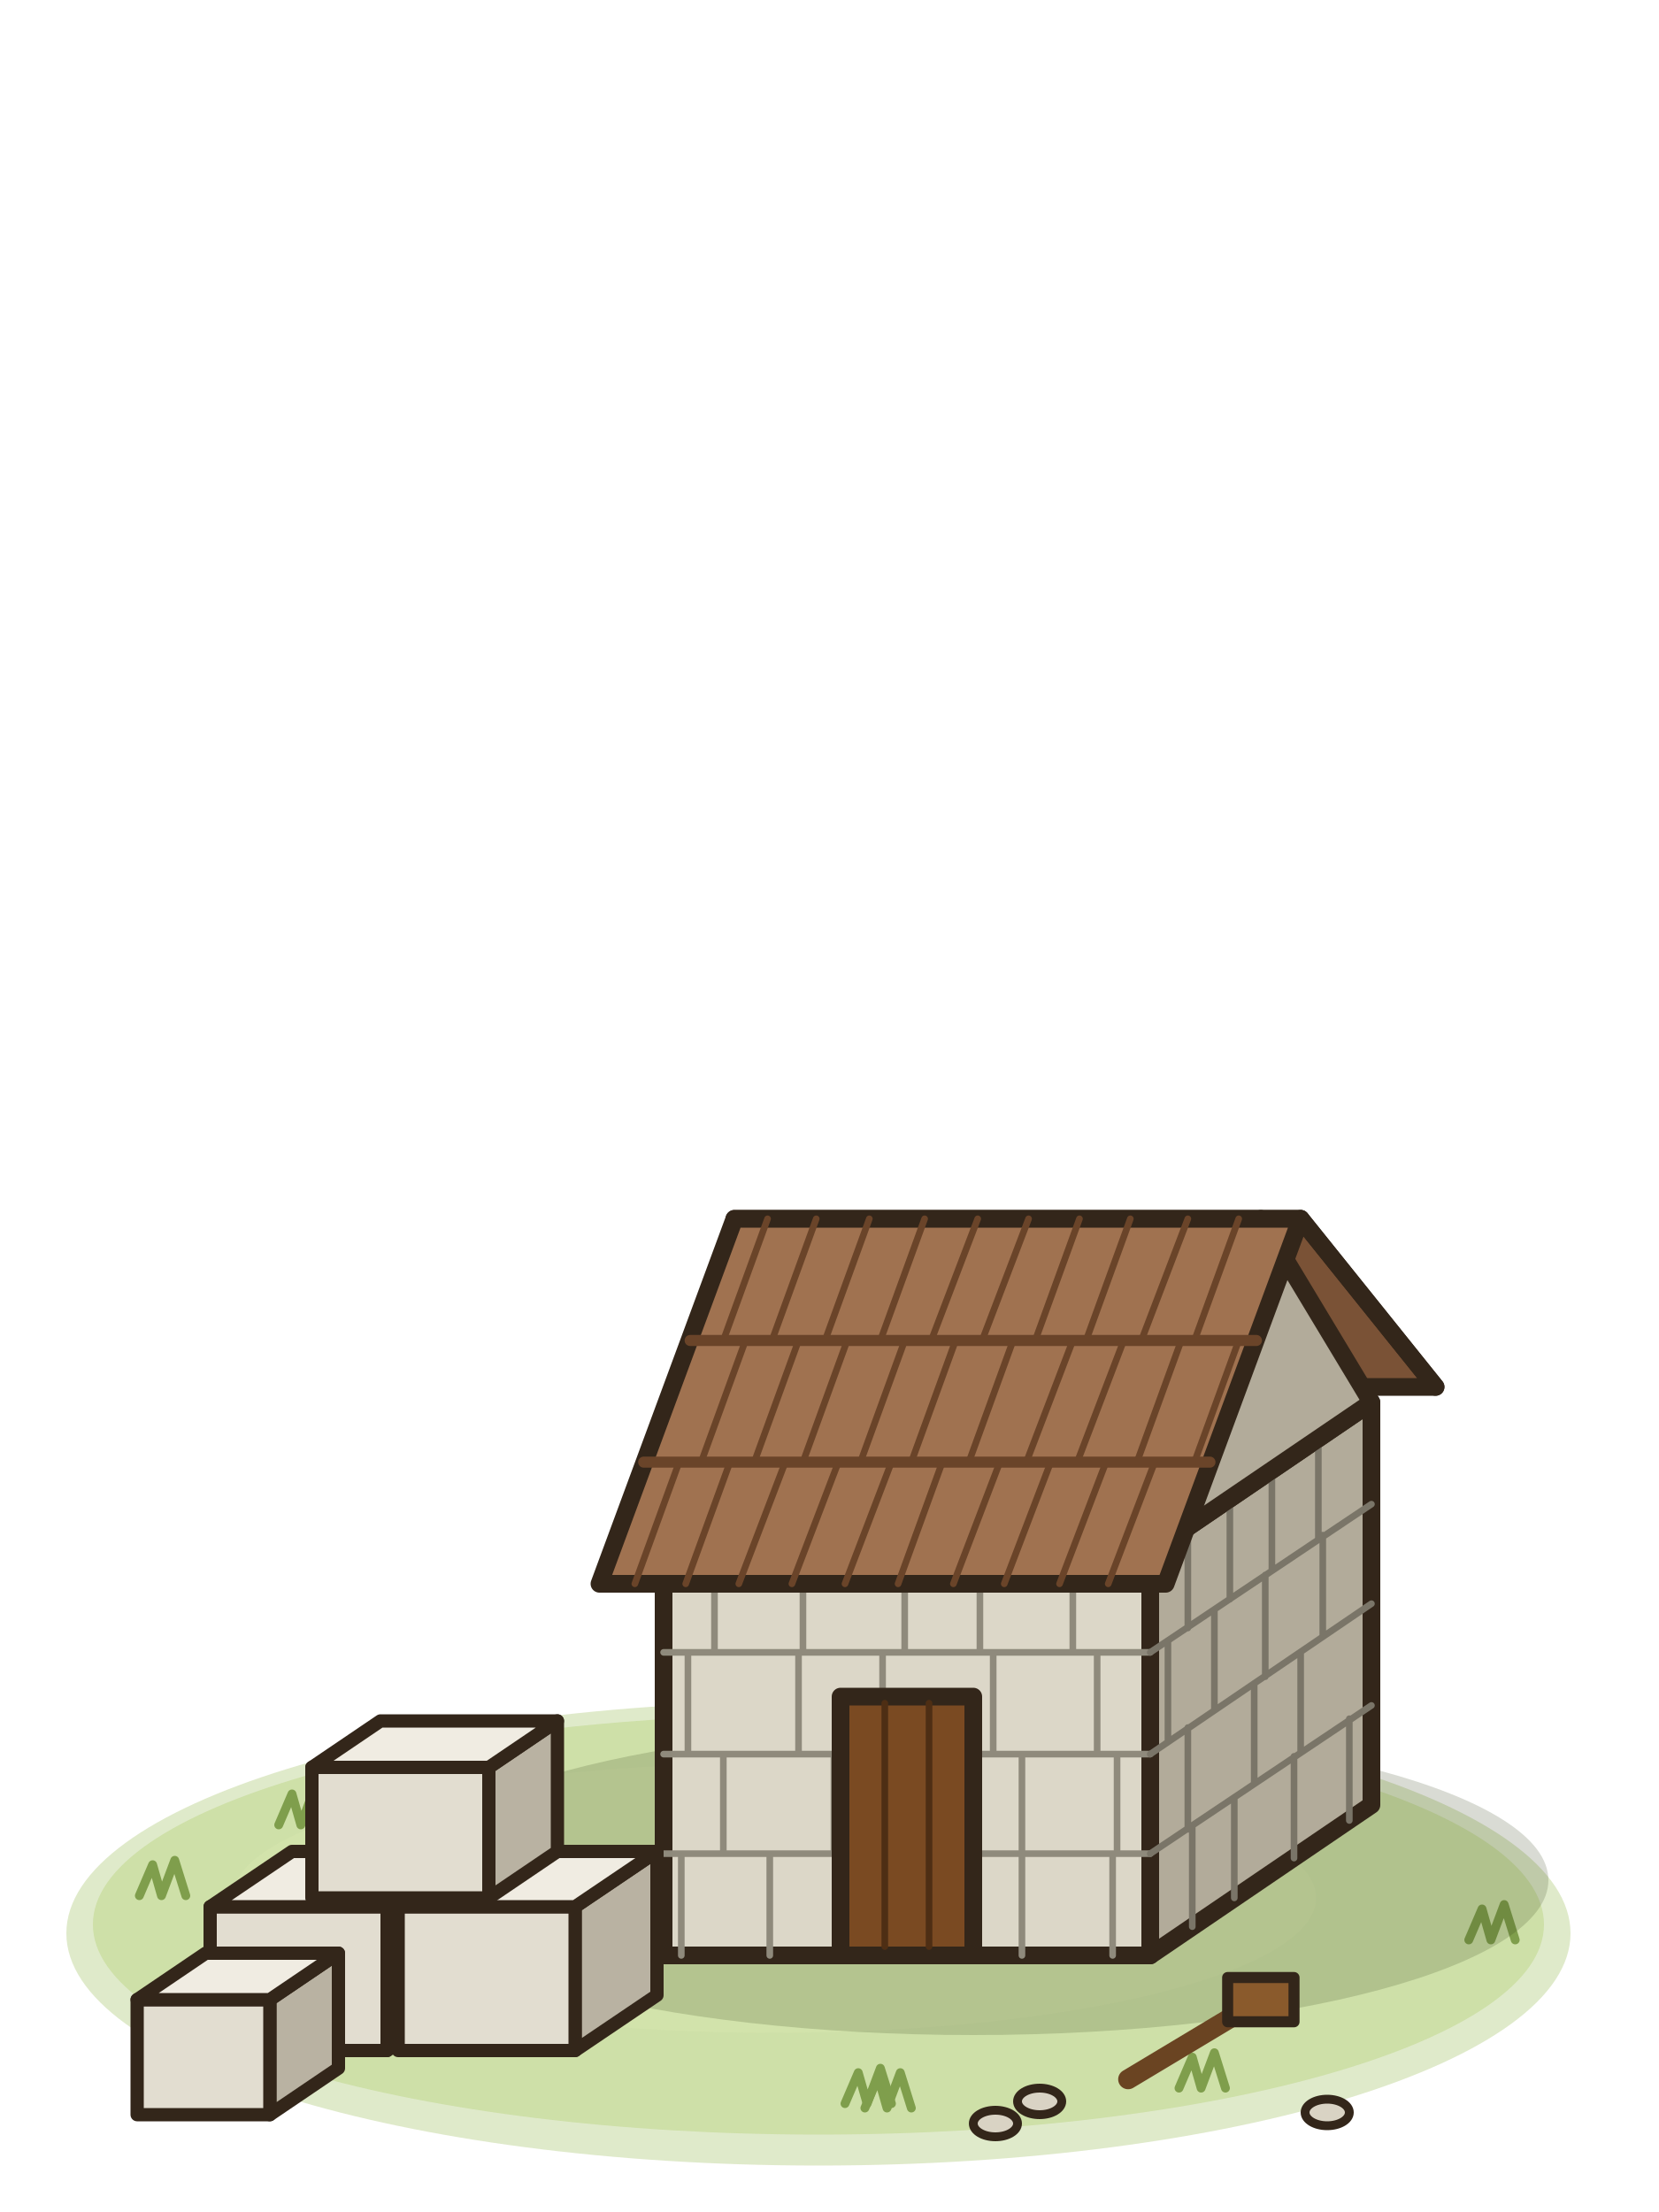
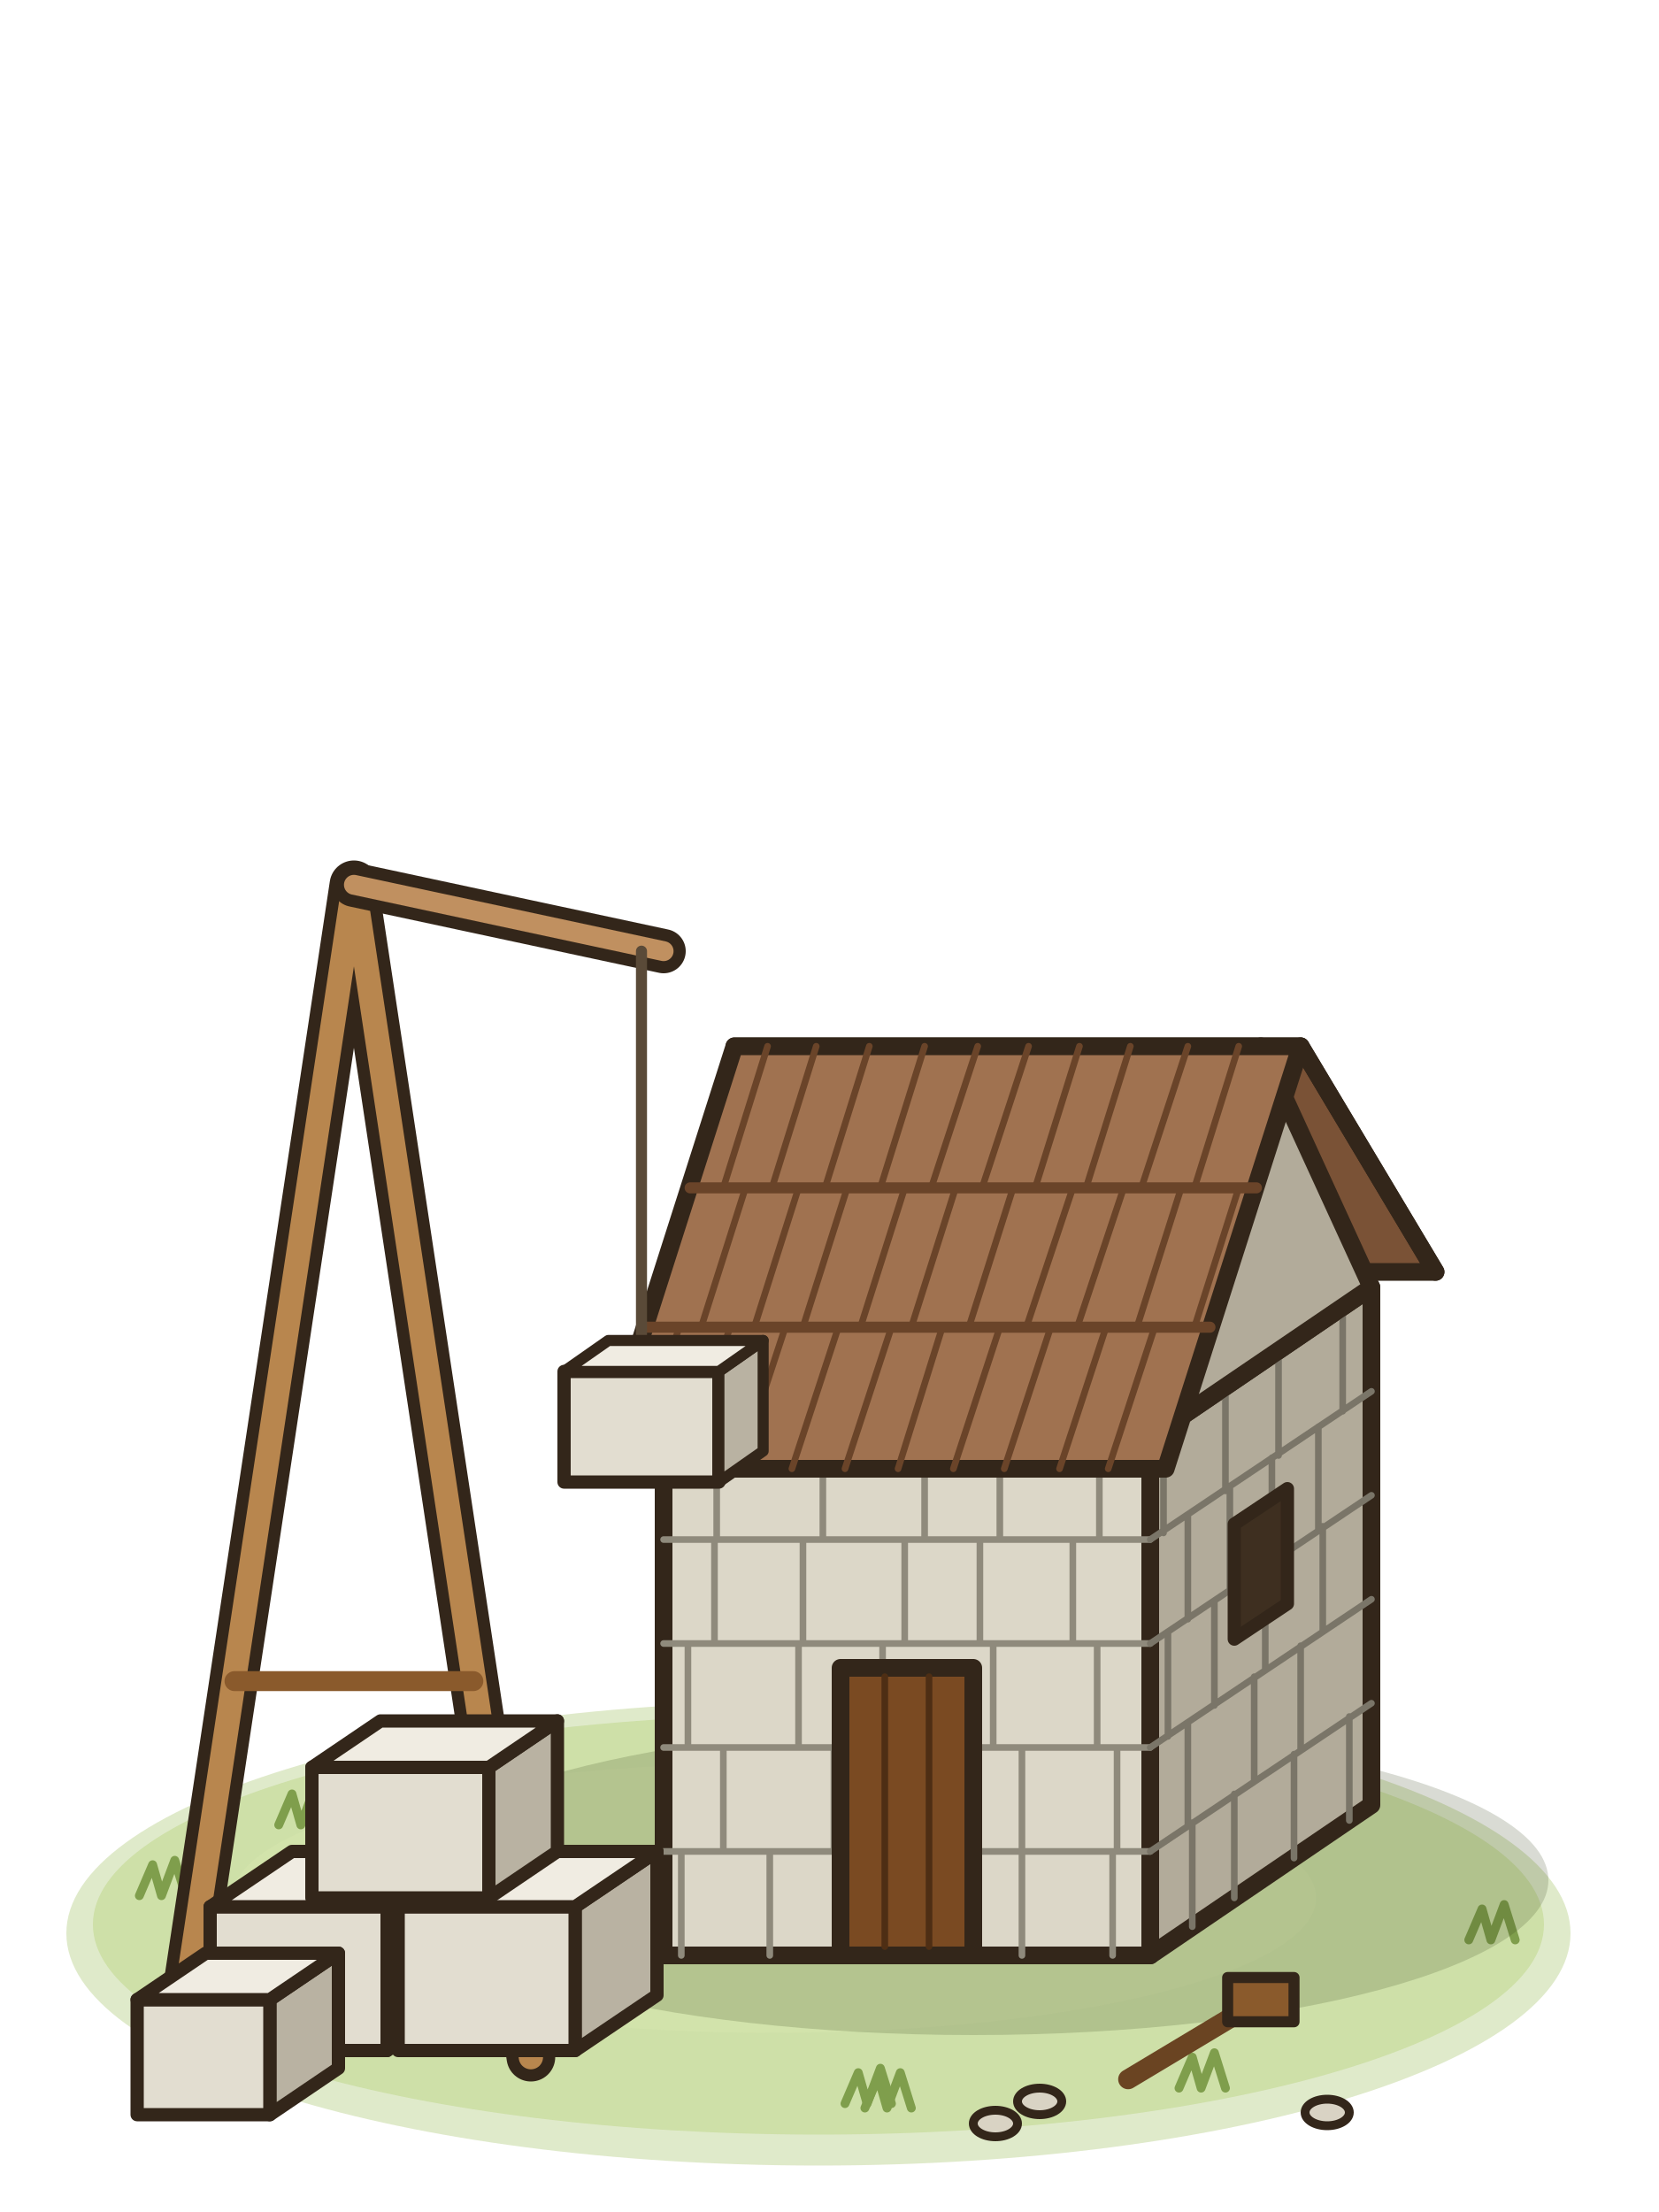
<svg xmlns="http://www.w3.org/2000/svg" viewBox="0 0 75 100">
  <g stroke="#33261a" stroke-width=".8" stroke-linejoin="round" stroke-linecap="round">
    <ellipse cx="37" cy="87.4" rx="34" ry="10.5" fill="#b9d08a" stroke="none" opacity=".45" />
    <ellipse cx="37" cy="87" rx="32.8" ry="9.5" fill="#c8dc9c" stroke="none" opacity=".75" />
    <ellipse cx="35" cy="85.8" rx="24.5" ry="6.1" fill="#d4e4ac" stroke="none" opacity=".7" />
    <path d="M38.2,95.1 38.8,93.7 39.2,95.1 39.8,93.5 40.3,95.1" fill="none" stroke="#7f9e4c" stroke-width=".4" />
    <path d="M12.6,82.5 13.2,81.1 13.6,82.5 14.2,80.9 14.7,82.5" fill="none" stroke="#7f9e4c" stroke-width=".4" />
    <path d="M66.4,87.7 67,86.3 67.4,87.7 68,86.1 68.5,87.7" fill="none" stroke="#7f9e4c" stroke-width=".4" />
    <path d="M39.1,95.3 39.7,93.9 40.1,95.3 40.7,93.7 41.2,95.3" fill="none" stroke="#7f9e4c" stroke-width=".4" />
    <path d="M50.9,79.6 51.5,78.2 51.9,79.6 52.5,78 53,79.6" fill="none" stroke="#7f9e4c" stroke-width=".4" />
    <path d="M53.3,94.4 53.9,93 54.3,94.4 54.9,92.8 55.4,94.4" fill="none" stroke="#7f9e4c" stroke-width=".4" />
    <path d="M6.3,85.7 6.9,84.3 7.3,85.7 7.9,84.1 8.4,85.7" fill="none" stroke="#7f9e4c" stroke-width=".4" />
    <ellipse cx="44" cy="85" rx="26" ry="7" fill="#2a3a10" stroke="none" opacity=".18" />
-     <path d="M52,88.4 62,81.6 62,63.4 52,70.2Z" fill="#b2ab9a" />
-     <path d="M30,88.4 52,88.4 52,70.2 30,70.2Z" fill="#dcd7c8" />
-     <path d="M30,83.8L52,83.8M30.8,88.4L30.8,83.8M34.8,88.4L34.8,83.8M38.1,88.4L38.1,83.8M42.7,88.4L42.7,83.8M46.2,88.4L46.2,83.8M50.3,88.4L50.3,83.8M30,79.3L52,79.3M32.7,83.8L32.7,79.3M37.7,83.8L37.7,79.3M42.1,83.8L42.1,79.3M46.2,83.8L46.2,79.3M50.5,83.8L50.5,79.3M30,74.7L52,74.7M31.1,79.3L31.1,74.7M36.1,79.3L36.1,74.7M39.9,79.3L39.9,74.7M44.9,79.3L44.9,74.7M49.6,79.3L49.6,74.7M32.3,74.7L32.3,70.2M36.3,74.7L36.3,70.2M40.9,74.7L40.9,70.2M44.3,74.7L44.3,70.2M48.5,74.7L48.5,70.2" fill="none" stroke="#8f8a7c" stroke-width=".3" />
-     <path d="M52,83.8L62,77.1M53.9,87.1L53.9,82.6M55.8,85.8L55.8,81.3M58.5,84L58.5,79.4M61,82.3L61,77.7M52,79.3L62,72.5M53.7,82.7L53.7,78.1M56.7,80.6L56.7,76.1M58.8,79.2L58.8,74.7M52,74.7L62,68M52.8,78.7L52.8,74.2M54.9,77.3L54.9,72.8M57.2,75.8L57.2,71.2M59.8,74L59.8,69.4M53.7,73.6L53.7,69M55.6,72.3L55.6,67.8M57.5,71L57.5,66.5M59.6,69.6L59.6,65.1" fill="none" stroke="#7a7568" stroke-width=".3" />
-     <path d="M38,88.4 44,88.4 44,76.7 38,76.7Z" fill="#7a4a22" />
-     <path d="M40,88 40,77" fill="none" stroke="#4e2e14" stroke-width=".3" />
-     <path d="M42,88 42,77" fill="none" stroke="#4e2e14" stroke-width=".3" />
-     <path d="M33.2,55.1 58.8,55.1 64.9,62.7 39.3,62.7Z" fill="#7a5236" />
-     <path d="M52,70.2 62,63.4 57,55.1Z" fill="#b2ab9a" />
-     <path d="M27.1,71.6 52.7,71.6 58.8,55.1 33.2,55.1Z" fill="#a07250" />
-     <path d="M29.1,66.1L54.7,66.1M31.2,60.6L56.8,60.6" fill="none" stroke="#6a4429" stroke-width=".5" />
-     <path d="M28.7,71.6L30.7,66.1M31,71.6L33,66.1M33.4,71.6L35.5,66.1M35.8,71.6L37.9,66.1M38.2,71.6L40.3,66.1M40.6,71.6L42.6,66.1M43.1,71.6L45.2,66.1M45.4,71.6L47.5,66.1M47.9,71.6L50,66.1M50.1,71.6L52.2,66.1M31.7,66.1L33.7,60.6M34.1,66.1L36.1,60.6M36.3,66.1L38.3,60.6M38.9,66.1L40.9,60.6M41.2,66.1L43.2,60.6M43.8,66.1L45.8,60.6M46.4,66.1L48.5,60.6M48.7,66.1L50.8,60.6M51.4,66.1L53.4,60.6M54,66.1L56,60.6M32.7,60.6L34.7,55.1M34.9,60.6L36.9,55.1M37.3,60.6L39.3,55.1M39.8,60.6L41.8,55.1M42.1,60.6L44.2,55.1M44.4,60.6L46.5,55.1M46.8,60.6L48.8,55.1M49.1,60.6L51.1,55.1M51.6,60.6L53.7,55.1M54,60.6L56,55.1" fill="none" stroke="#6a4429" stroke-width=".3" />
-     <path d="M64.9,62.7 58.8,55.1" fill="none" stroke-width=".8" />
+     <path d="M52,88.4 62,81.6 62,58.2 52,65Z" fill="#b2ab9a" />
+     <path d="M30,88.4 52,88.4 52,65 30,65Z" fill="#dcd7c8" />
+     <path d="M30,83.7L52,83.7M30.8,88.4L30.8,83.7M34.8,88.4L34.8,83.7M38.1,88.4L38.1,83.7M42.7,88.4L42.7,83.7M46.2,88.4L46.2,83.7M50.3,88.4L50.3,83.7M30,79L52,79M32.7,83.7L32.7,79M37.7,83.7L37.7,79M42.1,83.7L42.1,79M46.2,83.7L46.2,79M50.5,83.7L50.5,79M30,74.3L52,74.3M31.1,79L31.1,74.3M36.1,79L36.1,74.3M39.9,79L39.9,74.3M44.9,79L44.9,74.3M49.6,79L49.6,74.3M30,69.6L52,69.6M32.3,74.3L32.3,69.6M36.3,74.3L36.3,69.6M40.9,74.3L40.9,69.6M44.3,74.3L44.3,69.6M48.5,74.3L48.5,69.6M32.4,69.6L32.4,65M37.2,69.6L37.2,65M41.8,69.6L41.8,65M45.2,69.6L45.2,65M49.7,69.6L49.7,65" fill="none" stroke="#8f8a7c" stroke-width=".3" />
+     <path d="M52,83.7L62,77M53.9,87.1L53.9,82.4M55.8,85.8L55.8,81.1M58.5,84L58.5,79.3M61,82.3L61,77.6M52,79L62,72.3M53.7,82.5L53.7,77.9M56.7,80.5L56.7,75.8M58.8,79.1L58.8,74.4M52,74.3L62,67.6M52.8,78.5L52.8,73.8M54.9,77.1L54.9,72.4M57.2,75.5L57.2,70.8M59.8,73.7L59.8,69M52,69.6L62,62.9M53.7,73.2L53.7,68.5M55.6,71.9L55.6,67.3M57.5,70.6L57.5,65.9M59.6,69.2L59.6,64.5M52.6,69.3L52.6,64.6M55.4,67.4L55.4,62.7M57.8,65.8L57.8,61.1M60.7,63.8L60.7,59.1" fill="none" stroke="#7a7568" stroke-width=".3" />
+     <path d="M38,88.4 44,88.4 44,75.4 38,75.4Z" fill="#7a4a22" />
+     <path d="M40,88 40,75.8" fill="none" stroke="#4e2e14" stroke-width=".3" />
+     <path d="M42,88 42,75.8" fill="none" stroke="#4e2e14" stroke-width=".3" />
+     <path d="M55.8,74.1 58.2,72.5 58.2,67.3 55.8,68.9Z" fill="#3e2f20" stroke-width=".6" />
+     <path d="M33.2,47.3 58.8,47.3 64.9,57.5 39.3,57.5Z" fill="#7a5236" />
+     <path d="M52,65 62,58.2 57,47.3Z" fill="#b2ab9a" />
+     <path d="M27.1,66.4 52.7,66.4 58.8,47.3 33.2,47.3Z" fill="#a07250" />
+     <path d="M29.1,60L54.7,60M31.2,53.7L56.8,53.7" fill="none" stroke="#6a4429" stroke-width=".5" />
+     <path d="M28.7,66.4L30.7,60M31,66.4L33,60M33.4,66.4L35.5,60M35.8,66.4L37.9,60M38.2,66.4L40.3,60M40.6,66.4L42.6,60M43.1,66.4L45.2,60M45.4,66.4L47.5,60M47.9,66.4L50,60M50.1,66.4L52.2,60M31.7,60L33.7,53.7M34.1,60L36.1,53.7M36.3,60L38.3,53.7M38.9,60L40.9,53.7M41.2,60L43.2,53.7M43.8,60L45.8,53.7M46.4,60L48.5,53.7M48.7,60L50.8,53.7M51.4,60L53.4,53.7M54,60L56,53.7M32.7,53.7L34.7,47.3M34.9,53.7L36.9,47.3M37.3,53.7L39.3,47.3M39.8,53.7L41.8,47.3M42.1,53.7L44.2,47.3M44.4,53.7L46.5,47.3M46.8,53.7L48.8,47.3M49.1,53.7L51.1,47.3M51.6,53.7L53.7,47.3M54,53.7L56,47.3" fill="none" stroke="#6a4429" stroke-width=".3" />
+     <path d="M64.9,57.5 58.8,47.3" fill="none" stroke-width=".8" />
+     <path d="M8,93L16,40L24,93" fill="none" stroke="#33261a" stroke-width="2.2" />
+     <path d="M8,93L16,40L24,93" fill="none" stroke="#b8864e" stroke-width="1.1" />
+     <path d="M10.6,76 21.4,76" fill="none" stroke="#8a5a2c" stroke-width=".9" />
+     <path d="M16,40 30,43" fill="none" stroke="#33261a" stroke-width="2" />
+     <path d="M16,40 30,43" fill="none" stroke="#c09060" stroke-width=".9" />
+     <path d="M29,43 29,62" fill="none" stroke="#5a4a38" stroke-width=".5" />
+     <path d="M25.5,62H32.5V67H25.5Z" fill="#e2ddd0" stroke-width=".6" />
+     <path d="M32.5,62L34.5,60.6V65.6L32.5,67Z" fill="#b9b2a2" stroke-width=".5" />
+     <path d="M25.5,62L27.5,60.6H34.5L32.5,62Z" fill="#f0ece2" stroke-width=".5" />
    <path d="M17.5,92.7 21.2,90.2 21.2,83.7 17.5,86.2Z" fill="#b9b2a2" stroke-width=".6" />
    <path d="M9.5,92.7 17.5,92.7 17.5,86.2 9.5,86.2Z" fill="#e2ddd0" stroke-width=".6" />
    <path d="M9.5,86.2 17.5,86.2 21.2,83.7 13.2,83.7Z" fill="#f0ece2" stroke-width=".6" />
    <path d="M26,92.7 29.7,90.2 29.7,83.7 26,86.2Z" fill="#b9b2a2" stroke-width=".6" />
    <path d="M18,92.7 26,92.7 26,86.2 18,86.2Z" fill="#e2ddd0" stroke-width=".6" />
    <path d="M18,86.2 26,86.2 29.7,83.7 21.7,83.7Z" fill="#f0ece2" stroke-width=".6" />
    <path d="M22.1,85.8 25.2,83.7 25.2,77.8 22.1,79.9Z" fill="#b9b2a2" stroke-width=".6" />
    <path d="M14.1,85.8 22.1,85.8 22.1,79.9 14.1,79.9Z" fill="#e2ddd0" stroke-width=".6" />
    <path d="M14.1,79.9 22.1,79.9 25.2,77.8 17.2,77.8Z" fill="#f0ece2" stroke-width=".6" />
    <path d="M12.2,95.6 15.3,93.5 15.3,88.3 12.2,90.4Z" fill="#b9b2a2" stroke-width=".6" />
    <path d="M6.2,95.6 12.2,95.6 12.2,90.4 6.2,90.4Z" fill="#e2ddd0" stroke-width=".6" />
    <path d="M6.2,90.4 12.2,90.4 15.3,88.3 9.3,88.3Z" fill="#f0ece2" stroke-width=".6" />
    <path d="M51,94L56,91" fill="none" stroke="#6a4422" stroke-width=".9" />
    <rect x="55.5" y="89.4" width="3" height="2" fill="#8a5a2c" stroke-width=".5" />
    <ellipse cx="45" cy="96" rx="1" ry=".6" fill="#d9d3c4" stroke-width=".4" />
    <ellipse cx="47" cy="95" rx="1" ry=".6" fill="#d9d3c4" stroke-width=".4" />
    <ellipse cx="60" cy="95.5" rx="1" ry=".6" fill="#d9d3c4" stroke-width=".4" />
  </g>
</svg>
